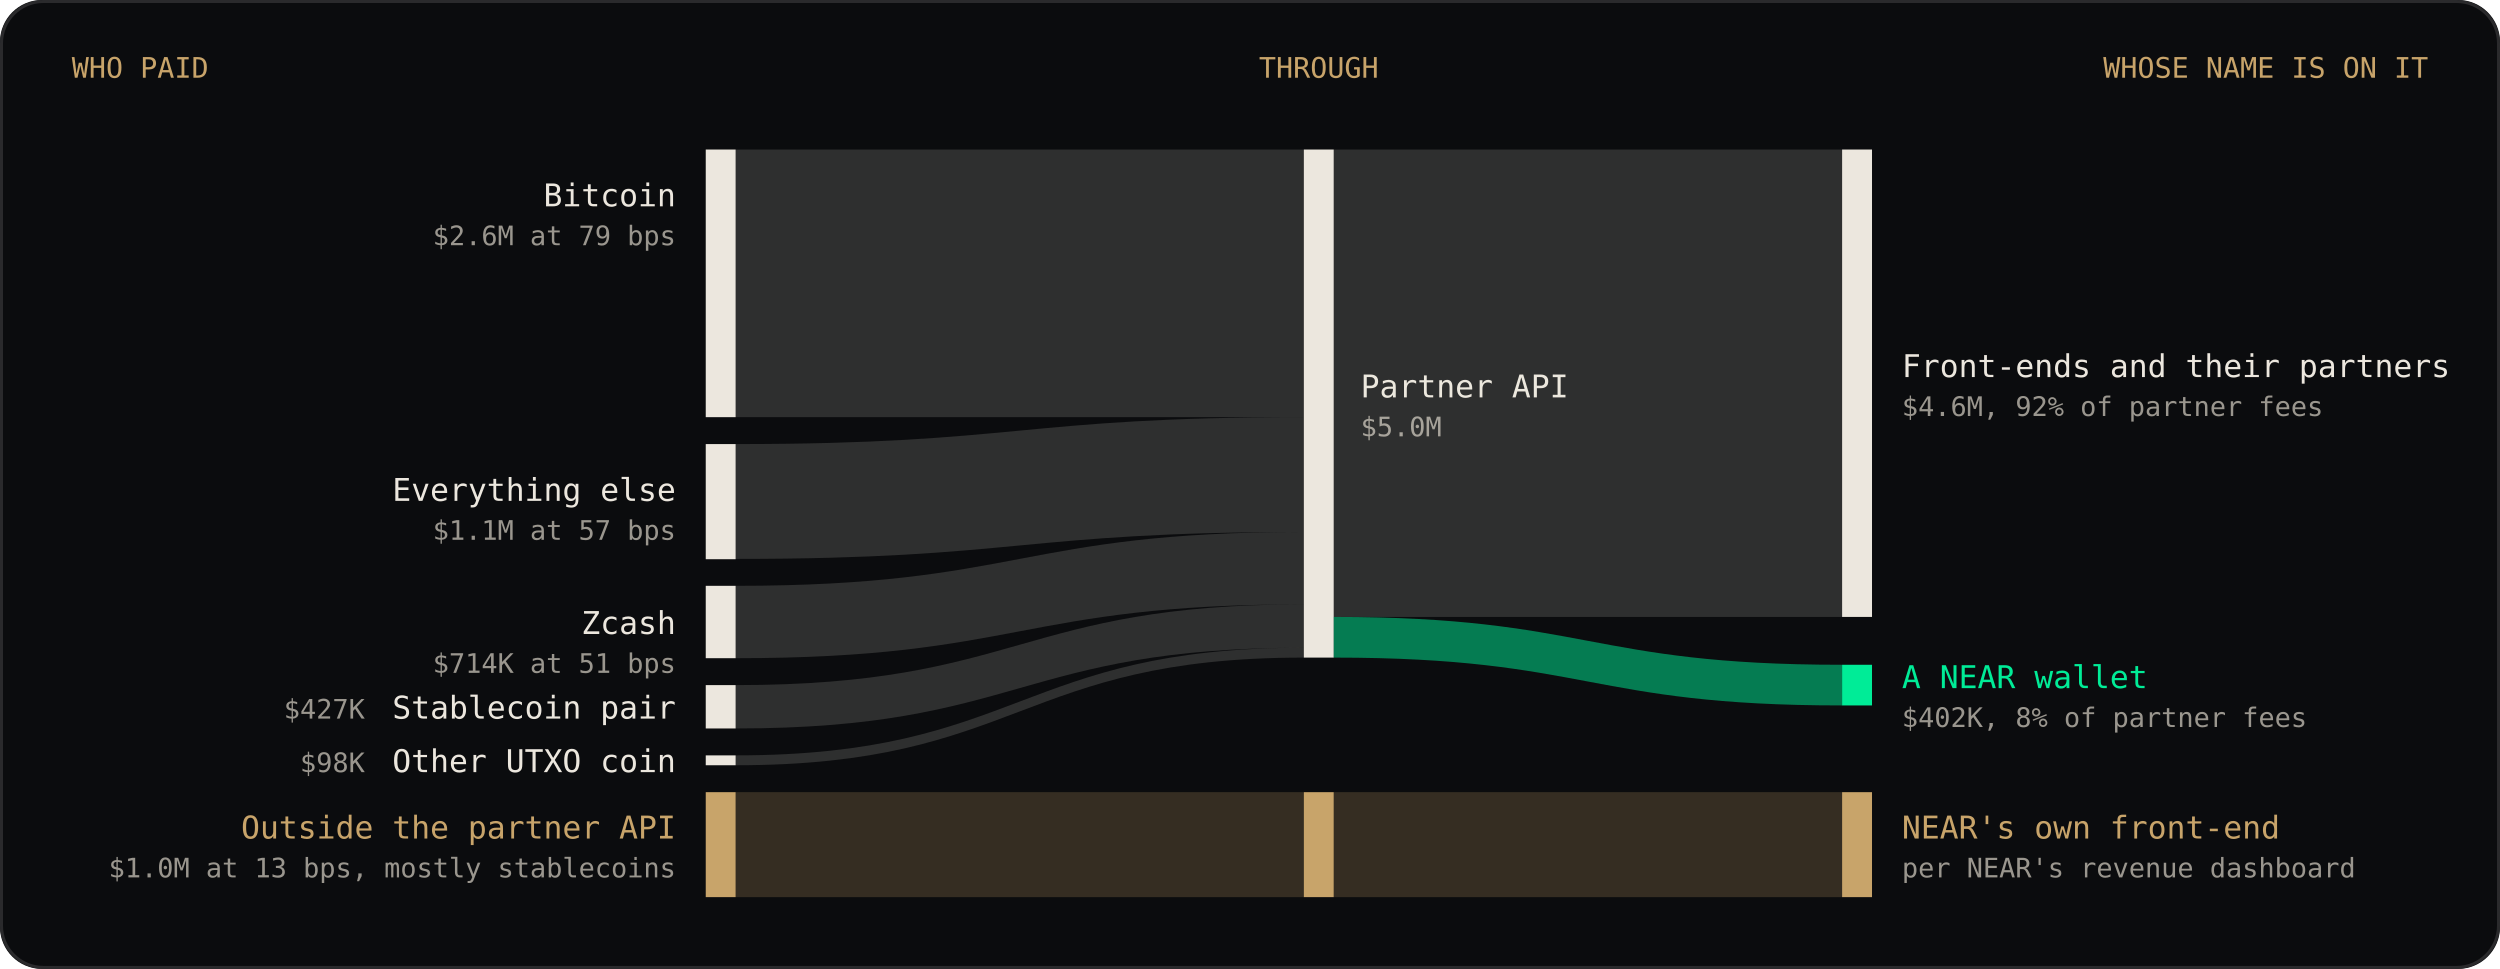
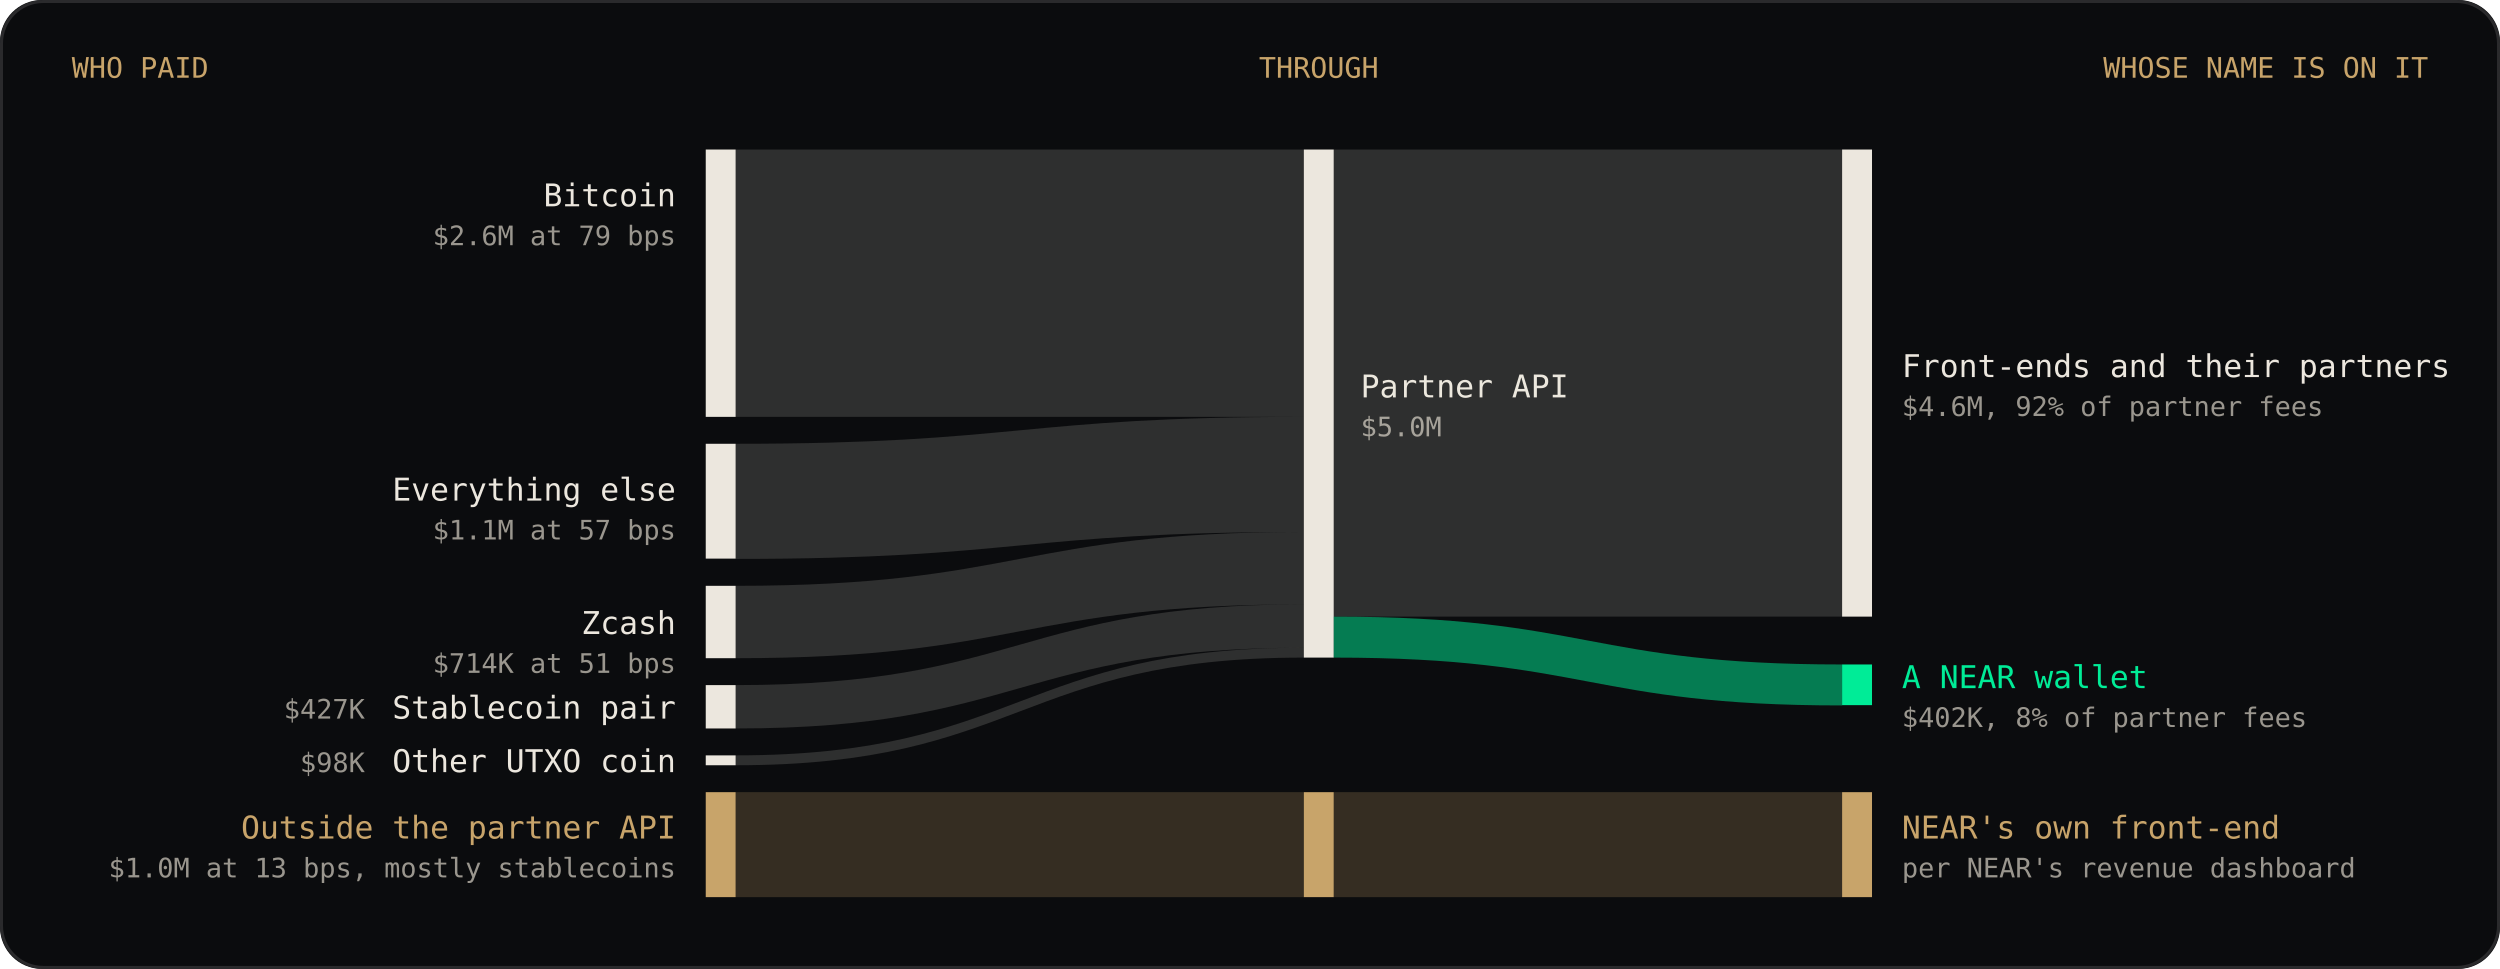
<svg xmlns="http://www.w3.org/2000/svg" viewBox="0 0 836 324" width="836" height="324" font-family="'JetBrains Mono', ui-monospace, SFMono-Regular, Menlo, Consolas, monospace" font-size="9">
  <rect width="836" height="324" rx="14" fill="#0b0c0e" />
  <rect x="0.5" y="0.5" width="835" height="323" rx="14" fill="none" stroke="#2a2a2c" />
  <text x="24.0" y="26.0" fill="#c8a46a" font-size="9.5" font-weight="500" text-anchor="start">WHO PAID</text>
  <text x="441.0" y="26.0" fill="#c8a46a" font-size="9.5" font-weight="500" text-anchor="middle">THROUGH</text>
  <text x="812.0" y="26.0" fill="#c8a46a" font-size="9.5" font-weight="500" text-anchor="end">WHOSE NAME IS ON IT</text>
-   <rect x="236.0" y="50.0" width="10.0" height="89.5" fill="#ece7de" />
+   <rect x="236.0" y="50.0" width="10.0" height="89.4" fill="#ece7de" />
  <text x="226.0" y="69.0" fill="#ece7de" font-size="10.5" font-weight="400" text-anchor="end">Bitcoin</text>
  <text x="226.0" y="82.0" fill="#9a968e" font-size="9" font-weight="400" text-anchor="end">$2.6M at 79 bps</text>
-   <path d="M246.0 50.0 C341.0 50.0 341.0 50.0 436.0 50.0 L436.0 139.5 C341.0 139.5 341.0 139.5 246.0 139.5 Z" fill="#ece7de" fill-opacity="0.16" />
-   <rect x="236.0" y="148.5" width="10.0" height="38.5" fill="#ece7de" />
-   <text x="226.0" y="167.5" fill="#ece7de" font-size="10.5" font-weight="400" text-anchor="end">Everything else</text>
-   <text x="226.0" y="180.5" fill="#9a968e" font-size="9" font-weight="400" text-anchor="end">$1.1M at 57 bps</text>
-   <path d="M246.0 148.5 C341.0 148.5 341.0 139.5 436.0 139.5 L436.0 177.9 C341.0 177.9 341.0 186.9 246.0 186.9 Z" fill="#ece7de" fill-opacity="0.16" />
+   <path d="M246.0 50.0 C341.0 50.0 341.0 50.0 436.0 50.0 L436.0 139.4 C341.0 139.4 341.0 139.4 246.0 139.4 Z" fill="#ece7de" fill-opacity="0.16" />
+   <rect x="236.0" y="148.4" width="10.0" height="38.4" fill="#ece7de" />
+   <text x="226.0" y="167.4" fill="#ece7de" font-size="10.5" font-weight="400" text-anchor="end">Everything else</text>
+   <text x="226.0" y="180.4" fill="#9a968e" font-size="9" font-weight="400" text-anchor="end">$1.1M at 57 bps</text>
+   <path d="M246.0 148.4 C341.0 148.4 341.0 139.4 436.0 139.4 L436.0 177.9 C341.0 177.9 341.0 186.9 246.0 186.9 Z" fill="#ece7de" fill-opacity="0.16" />
  <rect x="236.0" y="195.9" width="10.0" height="24.2" fill="#ece7de" />
  <text x="226.0" y="212.0" fill="#ece7de" font-size="10.5" font-weight="400" text-anchor="end">Zcash</text>
  <text x="226.0" y="225.0" fill="#9a968e" font-size="9" font-weight="400" text-anchor="end">$714K at 51 bps</text>
  <path d="M246.0 195.9 C341.0 195.9 341.0 177.9 436.0 177.9 L436.0 202.1 C341.0 202.1 341.0 220.1 246.0 220.1 Z" fill="#ece7de" fill-opacity="0.16" />
  <rect x="236.0" y="229.1" width="10.0" height="14.5" fill="#ece7de" />
  <text x="226.0" y="240.3" fill="#ece7de" font-size="10.5" font-weight="400" text-anchor="end">Stablecoin pair</text>
  <text x="122.0" y="240.3" fill="#9a968e" font-size="9" font-weight="400" text-anchor="end">$427K</text>
  <path d="M246.0 229.1 C341.0 229.1 341.0 202.1 436.0 202.1 L436.0 216.6 C341.0 216.6 341.0 243.6 246.0 243.6 Z" fill="#ece7de" fill-opacity="0.16" />
  <rect x="236.0" y="252.6" width="10.0" height="3.3" fill="#ece7de" />
  <text x="226.0" y="258.2" fill="#ece7de" font-size="10.5" font-weight="400" text-anchor="end">Other UTXO coin</text>
  <text x="122.0" y="258.2" fill="#9a968e" font-size="9" font-weight="400" text-anchor="end">$98K</text>
  <path d="M246.0 252.6 C341.0 252.6 341.0 216.6 436.0 216.6 L436.0 219.9 C341.0 219.9 341.0 255.9 246.0 255.9 Z" fill="#ece7de" fill-opacity="0.16" />
  <rect x="236.0" y="264.9" width="10.0" height="35.1" fill="#c8a46a" />
  <text x="226.0" y="280.4" fill="#c8a46a" font-size="10.5" font-weight="400" text-anchor="end">Outside the partner API</text>
  <text x="226.0" y="293.4" fill="#9a968e" font-size="9" font-weight="400" text-anchor="end">$1.0M at 13 bps, mostly stablecoins</text>
  <path d="M246.0 264.9 C341.0 264.9 341.0 264.9 436.0 264.9 L436.0 300.0 C341.0 300.0 341.0 300.0 246.0 300.0 Z" fill="#c8a46a" fill-opacity="0.22" />
  <rect x="436.0" y="50.0" width="10.0" height="169.9" fill="#ece7de" />
  <rect x="436.0" y="264.9" width="10.0" height="35.1" fill="#c8a46a" />
  <text x="455.0" y="132.9" fill="#ece7de" font-size="10.5" font-weight="400" text-anchor="start">Partner API</text>
  <text x="455.0" y="145.9" fill="#9a968e" font-size="9" font-weight="400" text-anchor="start">$5.0M</text>
-   <path d="M446.0 50.0 C531.0 50.0 531.0 50.0 616.0 50.0 L616.0 206.3 C531.0 206.3 531.0 206.3 446.0 206.3 Z" fill="#ece7de" fill-opacity="0.16" />
-   <path d="M446.0 206.3 C531.0 206.3 531.0 222.3 616.0 222.3 L616.0 235.9 C531.0 235.9 531.0 219.9 446.0 219.9 Z" fill="#00ec97" fill-opacity="0.5" />
+   <path d="M446.0 50.0 C531.0 50.0 531.0 50.0 616.0 50.0 L616.0 206.2 C531.0 206.2 531.0 206.2 446.0 206.2 Z" fill="#ece7de" fill-opacity="0.16" />
+   <path d="M446.0 206.2 C531.0 206.2 531.0 222.2 616.0 222.2 L616.0 235.9 C531.0 235.9 531.0 219.9 446.0 219.9 Z" fill="#00ec97" fill-opacity="0.5" />
  <path d="M446.0 264.9 C531.0 264.9 531.0 264.9 616.0 264.9 L616.0 300.0 C531.0 300.0 531.0 300.0 446.0 300.0 Z" fill="#c8a46a" fill-opacity="0.22" />
-   <rect x="616.0" y="50.0" width="10.0" height="156.3" fill="#ece7de" />
-   <rect x="616.0" y="222.3" width="10.0" height="13.6" fill="#00ec97" />
+   <rect x="616.0" y="50.0" width="10.0" height="156.2" fill="#ece7de" />
+   <rect x="616.0" y="222.2" width="10.0" height="13.6" fill="#00ec97" />
  <rect x="616.0" y="264.9" width="10.0" height="35.1" fill="#c8a46a" />
  <text x="636.0" y="126.1" fill="#ece7de" font-size="10.5" font-weight="400" text-anchor="start">Front-ends and their partners</text>
  <text x="636.0" y="139.1" fill="#9a968e" font-size="9" font-weight="400" text-anchor="start">$4.6M, 92% of partner fees</text>
  <text x="636.0" y="230.1" fill="#00ec97" font-size="10.5" font-weight="400" text-anchor="start">A NEAR wallet</text>
  <text x="636.0" y="243.1" fill="#9a968e" font-size="9" font-weight="400" text-anchor="start">$402K, 8% of partner fees</text>
  <text x="636.0" y="280.4" fill="#c8a46a" font-size="10.5" font-weight="400" text-anchor="start">NEAR's own front-end</text>
  <text x="636.0" y="293.4" fill="#9a968e" font-size="9" font-weight="400" text-anchor="start">per NEAR's revenue dashboard</text>
</svg>
